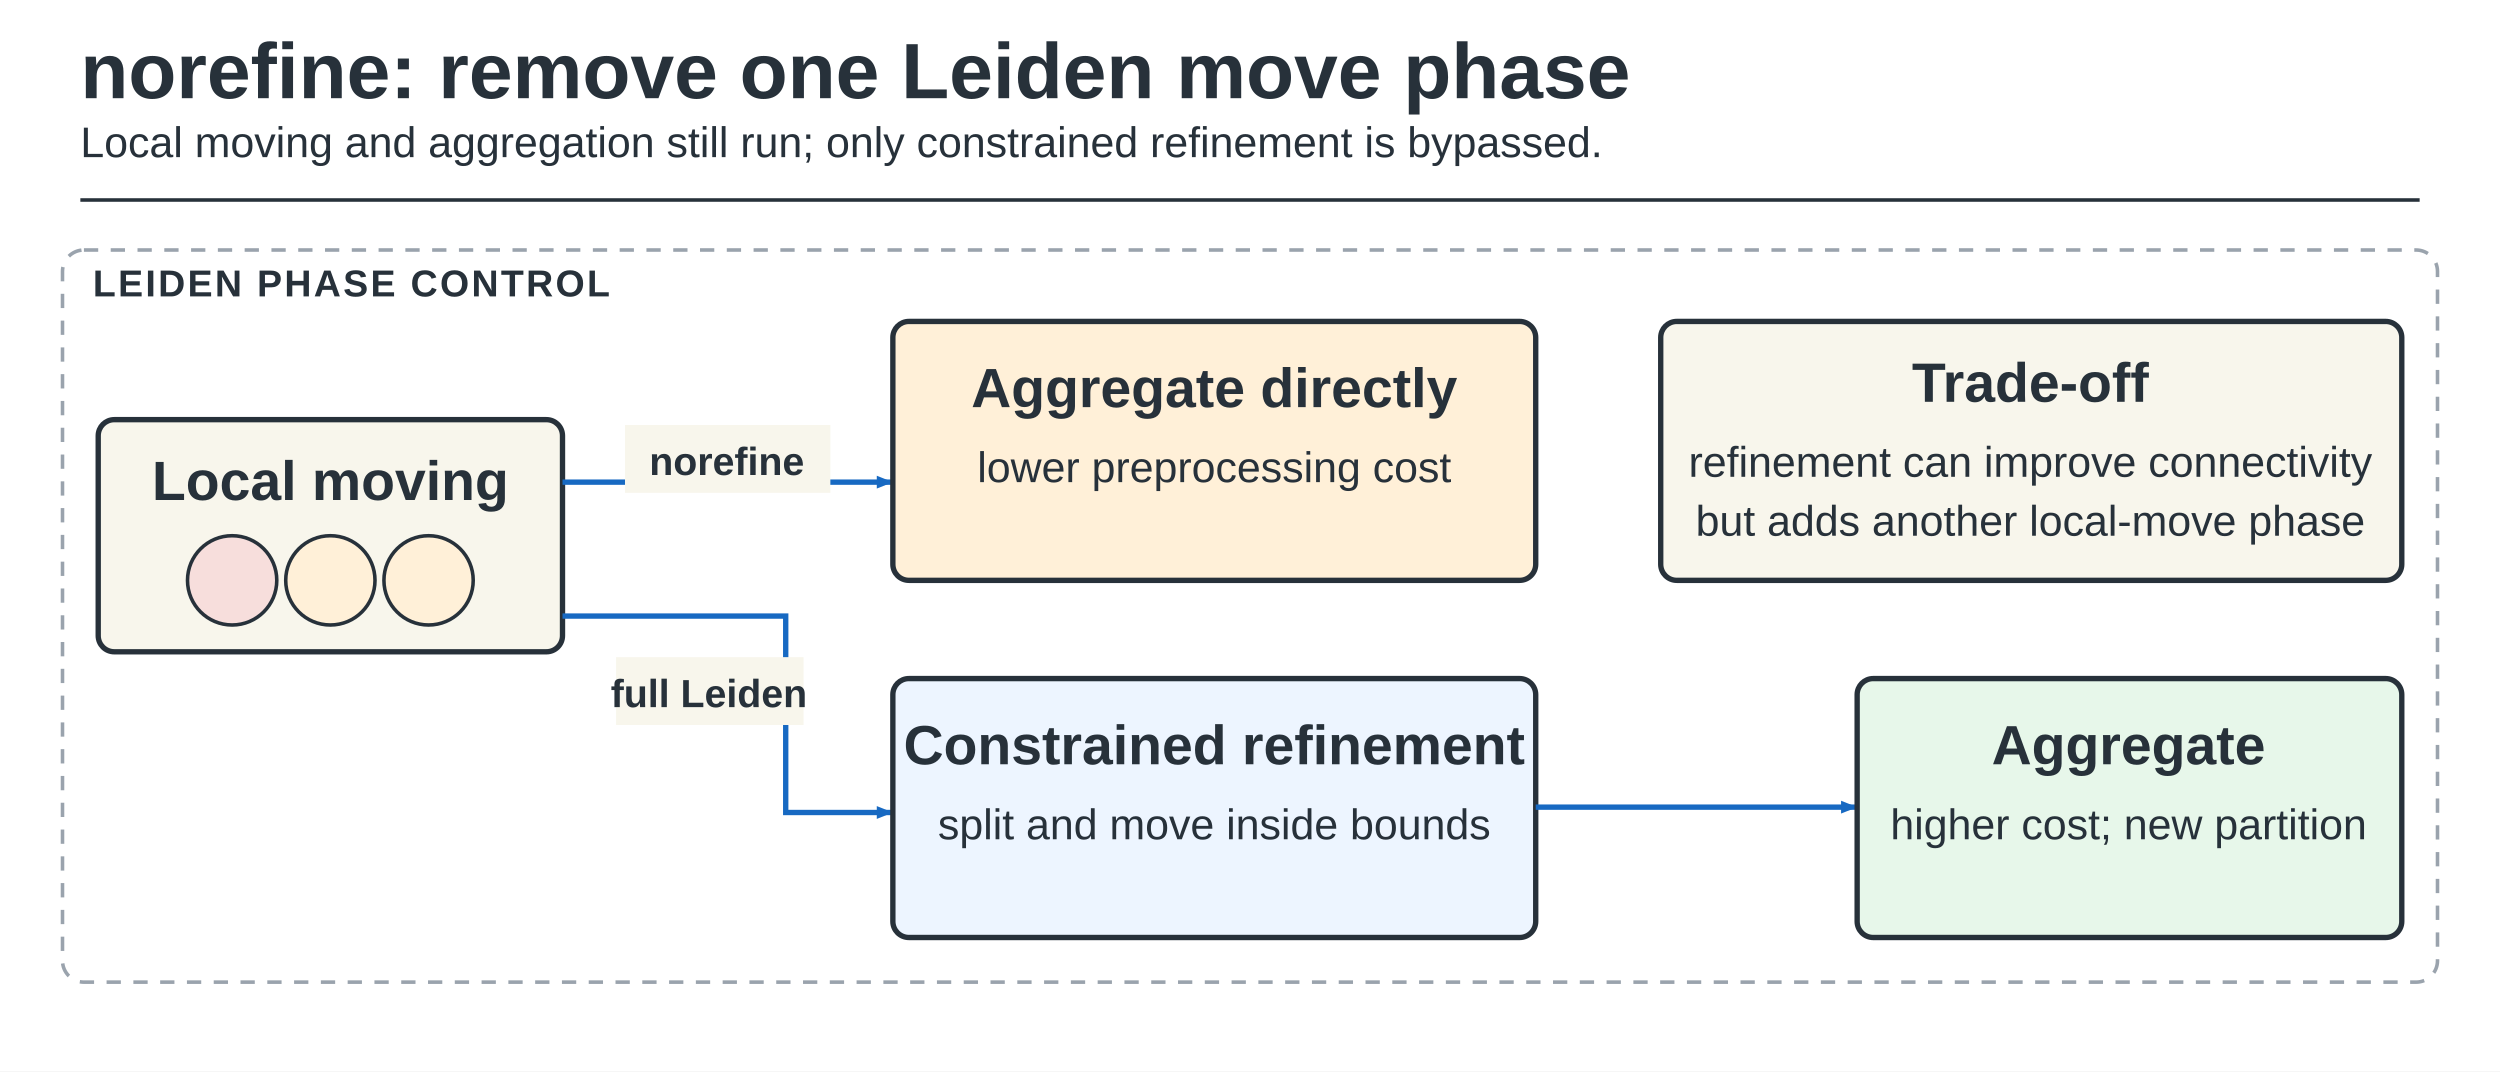
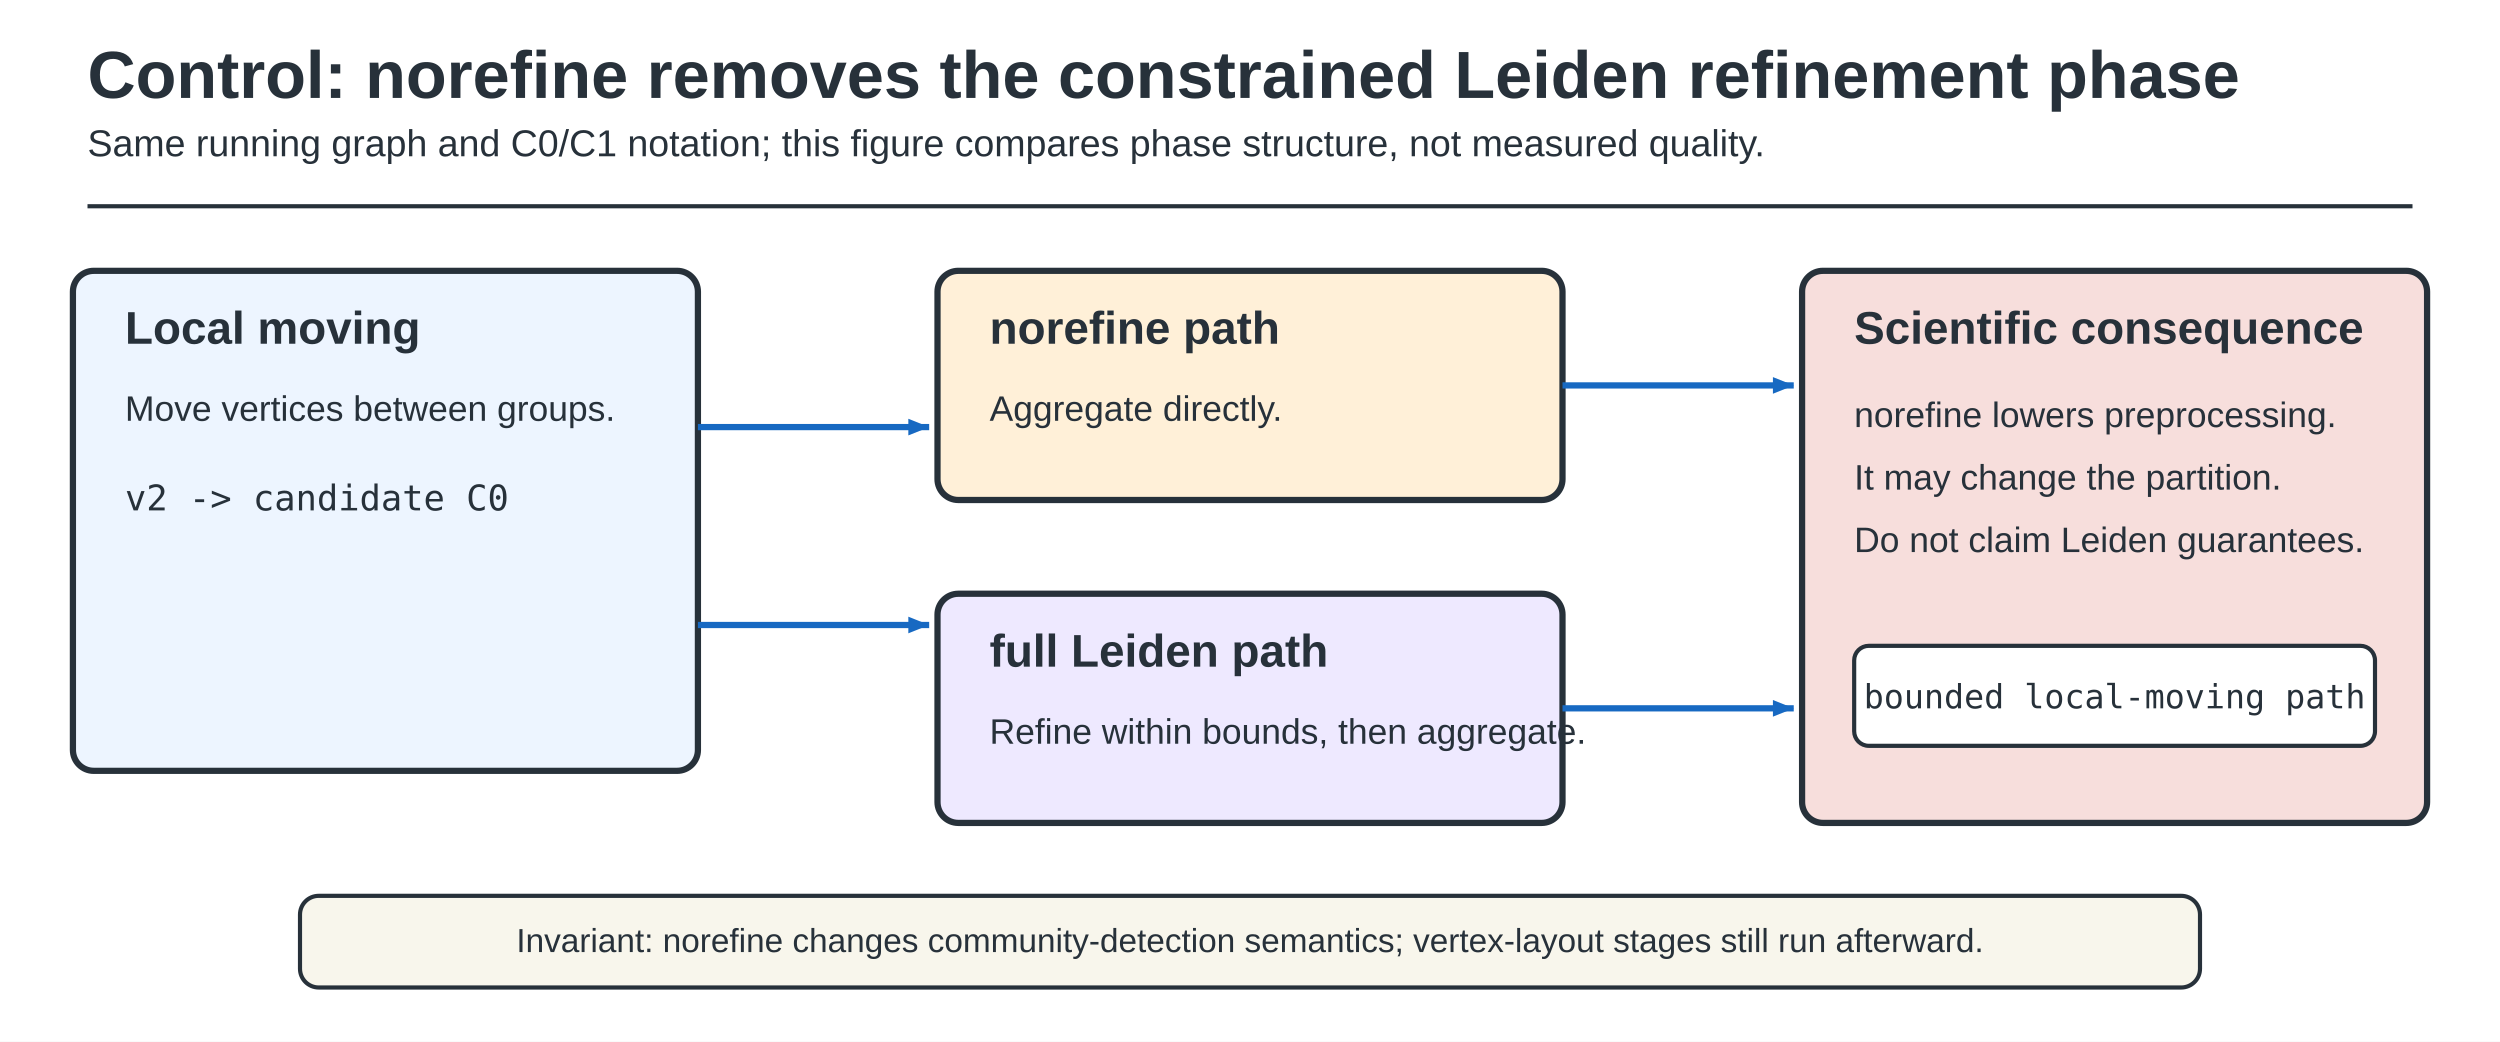
- <svg xmlns="http://www.w3.org/2000/svg" width="1400" height="600" viewBox="0 0 1400 600" role="img" aria-labelledby="title desc" fill="#27313A">
+ <svg xmlns="http://www.w3.org/2000/svg" width="1200" height="500" viewBox="0 0 1200 500" role="img" aria-labelledby="title desc" fill="#27313A">
  <defs>
-     <marker id="blue-arrow" viewBox="0 0 10 8" markerWidth="9" markerHeight="8" refX="10" refY="4" orient="auto" markerUnits="userSpaceOnUse">
-       <path d="M0 0 L10 4 L0 8 Z" fill="#1769C2" />
-     </marker>
-     <marker id="orange-arrow" viewBox="0 0 10 8" markerWidth="9" markerHeight="8" refX="10" refY="4" orient="auto" markerUnits="userSpaceOnUse">
+     <marker id="arrow" viewBox="0 0 10 8" markerWidth="10" markerHeight="8" refX="10" refY="4" orient="auto" markerUnits="userSpaceOnUse">
      <path d="M0 0 L10 4 L0 8 Z" fill="#1769C2" />
    </marker>
    <style>
      :root{color-scheme:light dark}
      @media(prefers-color-scheme:dark){
-         [fill="#FFFFFF"]{fill:#1E2327}
        [fill="#27313A"]{fill:#ECE7DD}[stroke="#27313A"]{stroke:#ECE7DD}
-         [fill="#F8F6EC"]{fill:#252A2E}[fill="#EDF5FF"]{fill:#273846}
-         [fill="#E7F7EA"]{fill:#24382A}[fill="#FFF0D8"]{fill:#3B3122}
-         [fill="#F7DEDC"]{fill:#3D292A}[fill="#EEE9FF"]{fill:#302C3C}
-         [stroke="#9AA3AD"]{stroke:#747D86}
+         [fill="#FFFFFF"]{fill:#1E2327}[fill="#F8F6EC"]{fill:#252A2E}
+         [fill="#EDF5FF"]{fill:#273846}[fill="#E7F7EA"]{fill:#24382A}
+         [fill="#FFF0D8"]{fill:#3B3122}[fill="#F7DEDC"]{fill:#3D292A}
+         [fill="#EEE9FF"]{fill:#302C3C}[stroke="#9AA3AD"]{stroke:#747D86}
+         [stroke="#1769C2"]{stroke:#63A8FF}[fill="#1769C2"]{fill:#63A8FF}
+         .arrow{stroke:#63A8FF!important}.edge{stroke:#ECE7DD!important}
      }
      .sans{font-family:Arial,Helvetica,sans-serif}
-       .title{font-size:44px;font-weight:700}.subtitle{font-size:24px}
-       .domain{font-size:21px;font-weight:700;letter-spacing:1.3px}
-       .heading{font-size:31px;font-weight:700}.body{font-size:24px}
-       .label{font-size:22px;font-weight:700}
-       .blueflow{fill:none;stroke:#1769C2;stroke-width:3;marker-end:url(#blue-arrow)}
-       .orangeflow{fill:none;stroke:#1769C2;stroke-width:3;marker-end:url(#orange-arrow)}
+       .mono{font-family:"SFMono-Regular",Consolas,monospace}
+       .title{font-size:32px;font-weight:700}.subtitle{font-size:18px}
+       .domain{font-size:16px;font-weight:700;letter-spacing:1.2px}.heading{font-size:22px;font-weight:700}
+       .label{font-size:18px;font-weight:700}.body{font-size:17px}.small{font-size:16px}
+       .arrow{fill:none;stroke:#1769C2;stroke-width:3;marker-end:url(#arrow)}
+       .edge{stroke:#27313A;stroke-width:2.2}
    </style>
  </defs>
-   <rect width="1400" height="600" fill="#FFFFFF" />
-   <text x="45" y="55" class="sans title">norefine: remove one Leiden move phase</text>
-   <text x="45" y="88" class="sans subtitle">Local moving and aggregation still run; only constrained refinement is bypassed.</text>
-   <line x1="45" y1="112" x2="1355" y2="112" stroke="#27313A" stroke-width="2" />
-   <rect x="35" y="140" width="1330" height="410" rx="12" fill="none" stroke="#9AA3AD" stroke-width="2" stroke-dasharray="8 7" />
-   <text x="52" y="166" class="sans domain">LEIDEN PHASE CONTROL</text>
-   <rect x="55" y="235" width="260" height="130" rx="9" fill="#F8F6EC" stroke="#27313A" stroke-width="3" />
-   <text x="185" y="280" text-anchor="middle" class="sans heading">Local moving</text>
-   <circle cx="130" cy="325" r="25" fill="#F7DEDC" stroke="#27313A" stroke-width="2" />
-   <circle cx="185" cy="325" r="25" fill="#FFF0D8" stroke="#27313A" stroke-width="2" />
-   <circle cx="240" cy="325" r="25" fill="#FFF0D8" stroke="#27313A" stroke-width="2" />
-   <path d="M315 270 H500" class="orangeflow" />
-   <rect x="350" y="238" width="115" height="38" fill="#F8F6EC" />
-   <text x="407" y="266" text-anchor="middle" class="sans label">norefine</text>
-   <rect x="500" y="180" width="360" height="145" rx="9" fill="#FFF0D8" stroke="#27313A" stroke-width="3" />
-   <text x="680" y="228" text-anchor="middle" class="sans heading">Aggregate directly</text>
-   <text x="680" y="270" text-anchor="middle" class="sans body">lower preprocessing cost</text>
-   <path d="M315 345 H440 V455 H500" class="blueflow" />
-   <rect x="345" y="368" width="105" height="38" fill="#F8F6EC" />
-   <text x="397" y="396" text-anchor="middle" class="sans label">full Leiden</text>
-   <rect x="500" y="380" width="360" height="145" rx="9" fill="#EDF5FF" stroke="#27313A" stroke-width="3" />
-   <text x="680" y="428" text-anchor="middle" class="sans heading">Constrained refinement</text>
-   <text x="680" y="470" text-anchor="middle" class="sans body">split and move inside bounds</text>
-   <path d="M860 452 H1040" class="blueflow" />
-   <rect x="1040" y="380" width="305" height="145" rx="9" fill="#E7F7EA" stroke="#27313A" stroke-width="3" />
-   <text x="1192" y="428" text-anchor="middle" class="sans heading">Aggregate</text>
-   <text x="1192" y="470" text-anchor="middle" class="sans body">higher cost; new partition</text>
-   <rect x="930" y="180" width="415" height="145" rx="9" fill="#F8F6EC" stroke="#27313A" stroke-width="3" />
-   <text x="1137" y="225" text-anchor="middle" class="sans heading">Trade-off</text>
-   <text x="1137" y="267" text-anchor="middle" class="sans body">refinement can improve connectivity</text>
-   <text x="1137" y="300" text-anchor="middle" class="sans body">but adds another local-move phase</text>
+   <rect width="1200" height="500" fill="#FFFFFF" />
+   <text x="42" y="47" class="sans title">Control: norefine removes the constrained Leiden refinement phase</text>
+   <text x="42" y="75" class="sans subtitle">Same running graph and C0/C1 notation; this figure compares phase structure, not measured quality.</text>
+   <line x1="42" y1="99" x2="1158" y2="99" stroke="#27313A" stroke-width="2" />
+   <rect x="35" y="130" width="300" height="240" rx="10" fill="#EDF5FF" stroke="#27313A" stroke-width="3" />
+   <text x="60" y="165" class="sans heading">Local moving</text>
+   <text x="60" y="202" class="sans body">Move vertices between groups.</text>
+   <text x="60" y="245" class="mono body">v2 -&gt; candidate C0</text>
+   <rect x="450" y="130" width="300" height="110" rx="10" fill="#FFF0D8" stroke="#27313A" stroke-width="3" />
+   <text x="475" y="165" class="sans heading">norefine path</text>
+   <text x="475" y="202" class="sans body">Aggregate directly.</text>
+   <rect x="450" y="285" width="300" height="110" rx="10" fill="#EEE9FF" stroke="#27313A" stroke-width="3" />
+   <text x="475" y="320" class="sans heading">full Leiden path</text>
+   <text x="475" y="357" class="sans body">Refine within bounds, then aggregate.</text>
+   <rect x="865" y="130" width="300" height="265" rx="10" fill="#F7DEDC" stroke="#27313A" stroke-width="3" />
+   <text x="890" y="165" class="sans heading">Scientific consequence</text>
+   <text x="890" y="205" class="sans body">norefine lowers preprocessing.</text>
+   <text x="890" y="235" class="sans body">It may change the partition.</text>
+   <text x="890" y="265" class="sans body">Do not claim Leiden guarantees.</text>
+   <rect x="890" y="310" width="250" height="48" rx="7" fill="#FFFFFF" stroke="#27313A" stroke-width="2" />
+   <text x="1015" y="340" class="mono small" text-anchor="middle">bounded local-moving path</text>
+   <path d="M335 205 H446" class="arrow" />
+   <path d="M335 300 H446" class="arrow" />
+   <path d="M750 185 H861" class="arrow" />
+   <path d="M750 340 H861" class="arrow" />
+   <rect x="144" y="430" width="912" height="44" rx="9" fill="#F8F6EC" stroke="#27313A" stroke-width="2" />
+   <text x="600" y="457" class="sans small" text-anchor="middle">Invariant: norefine changes community-detection semantics; vertex-layout stages still run afterward.</text>
</svg>
